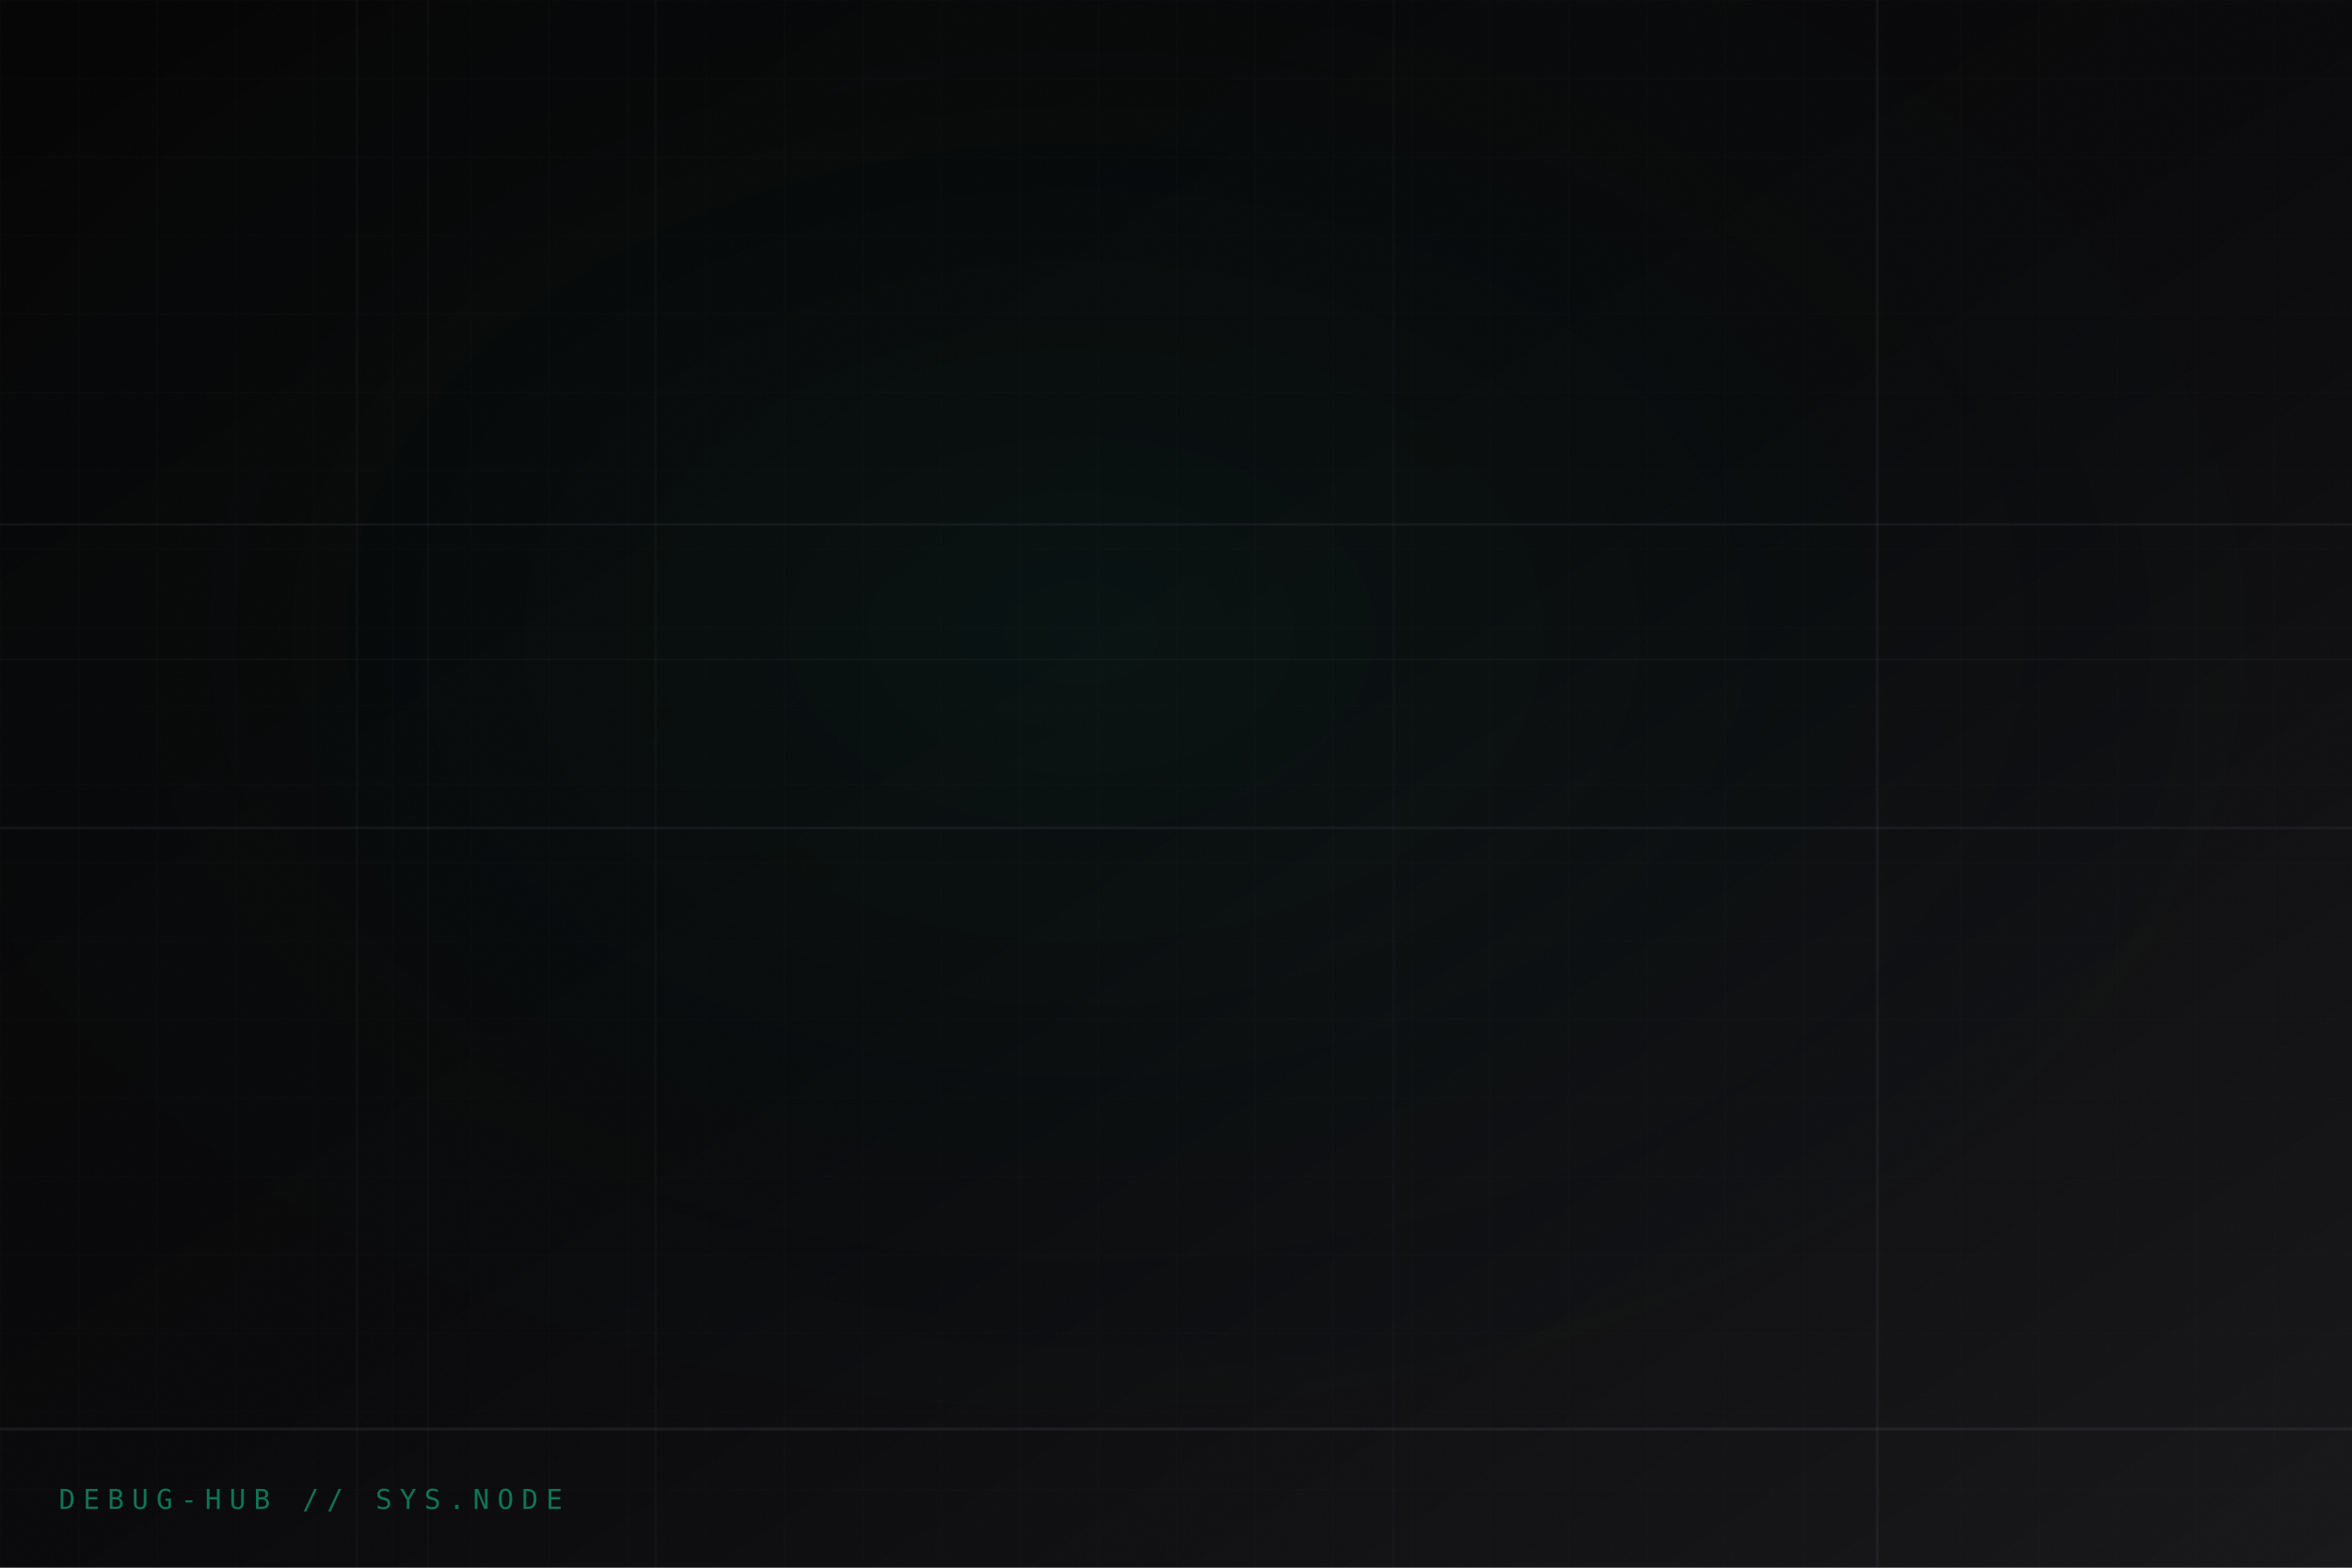
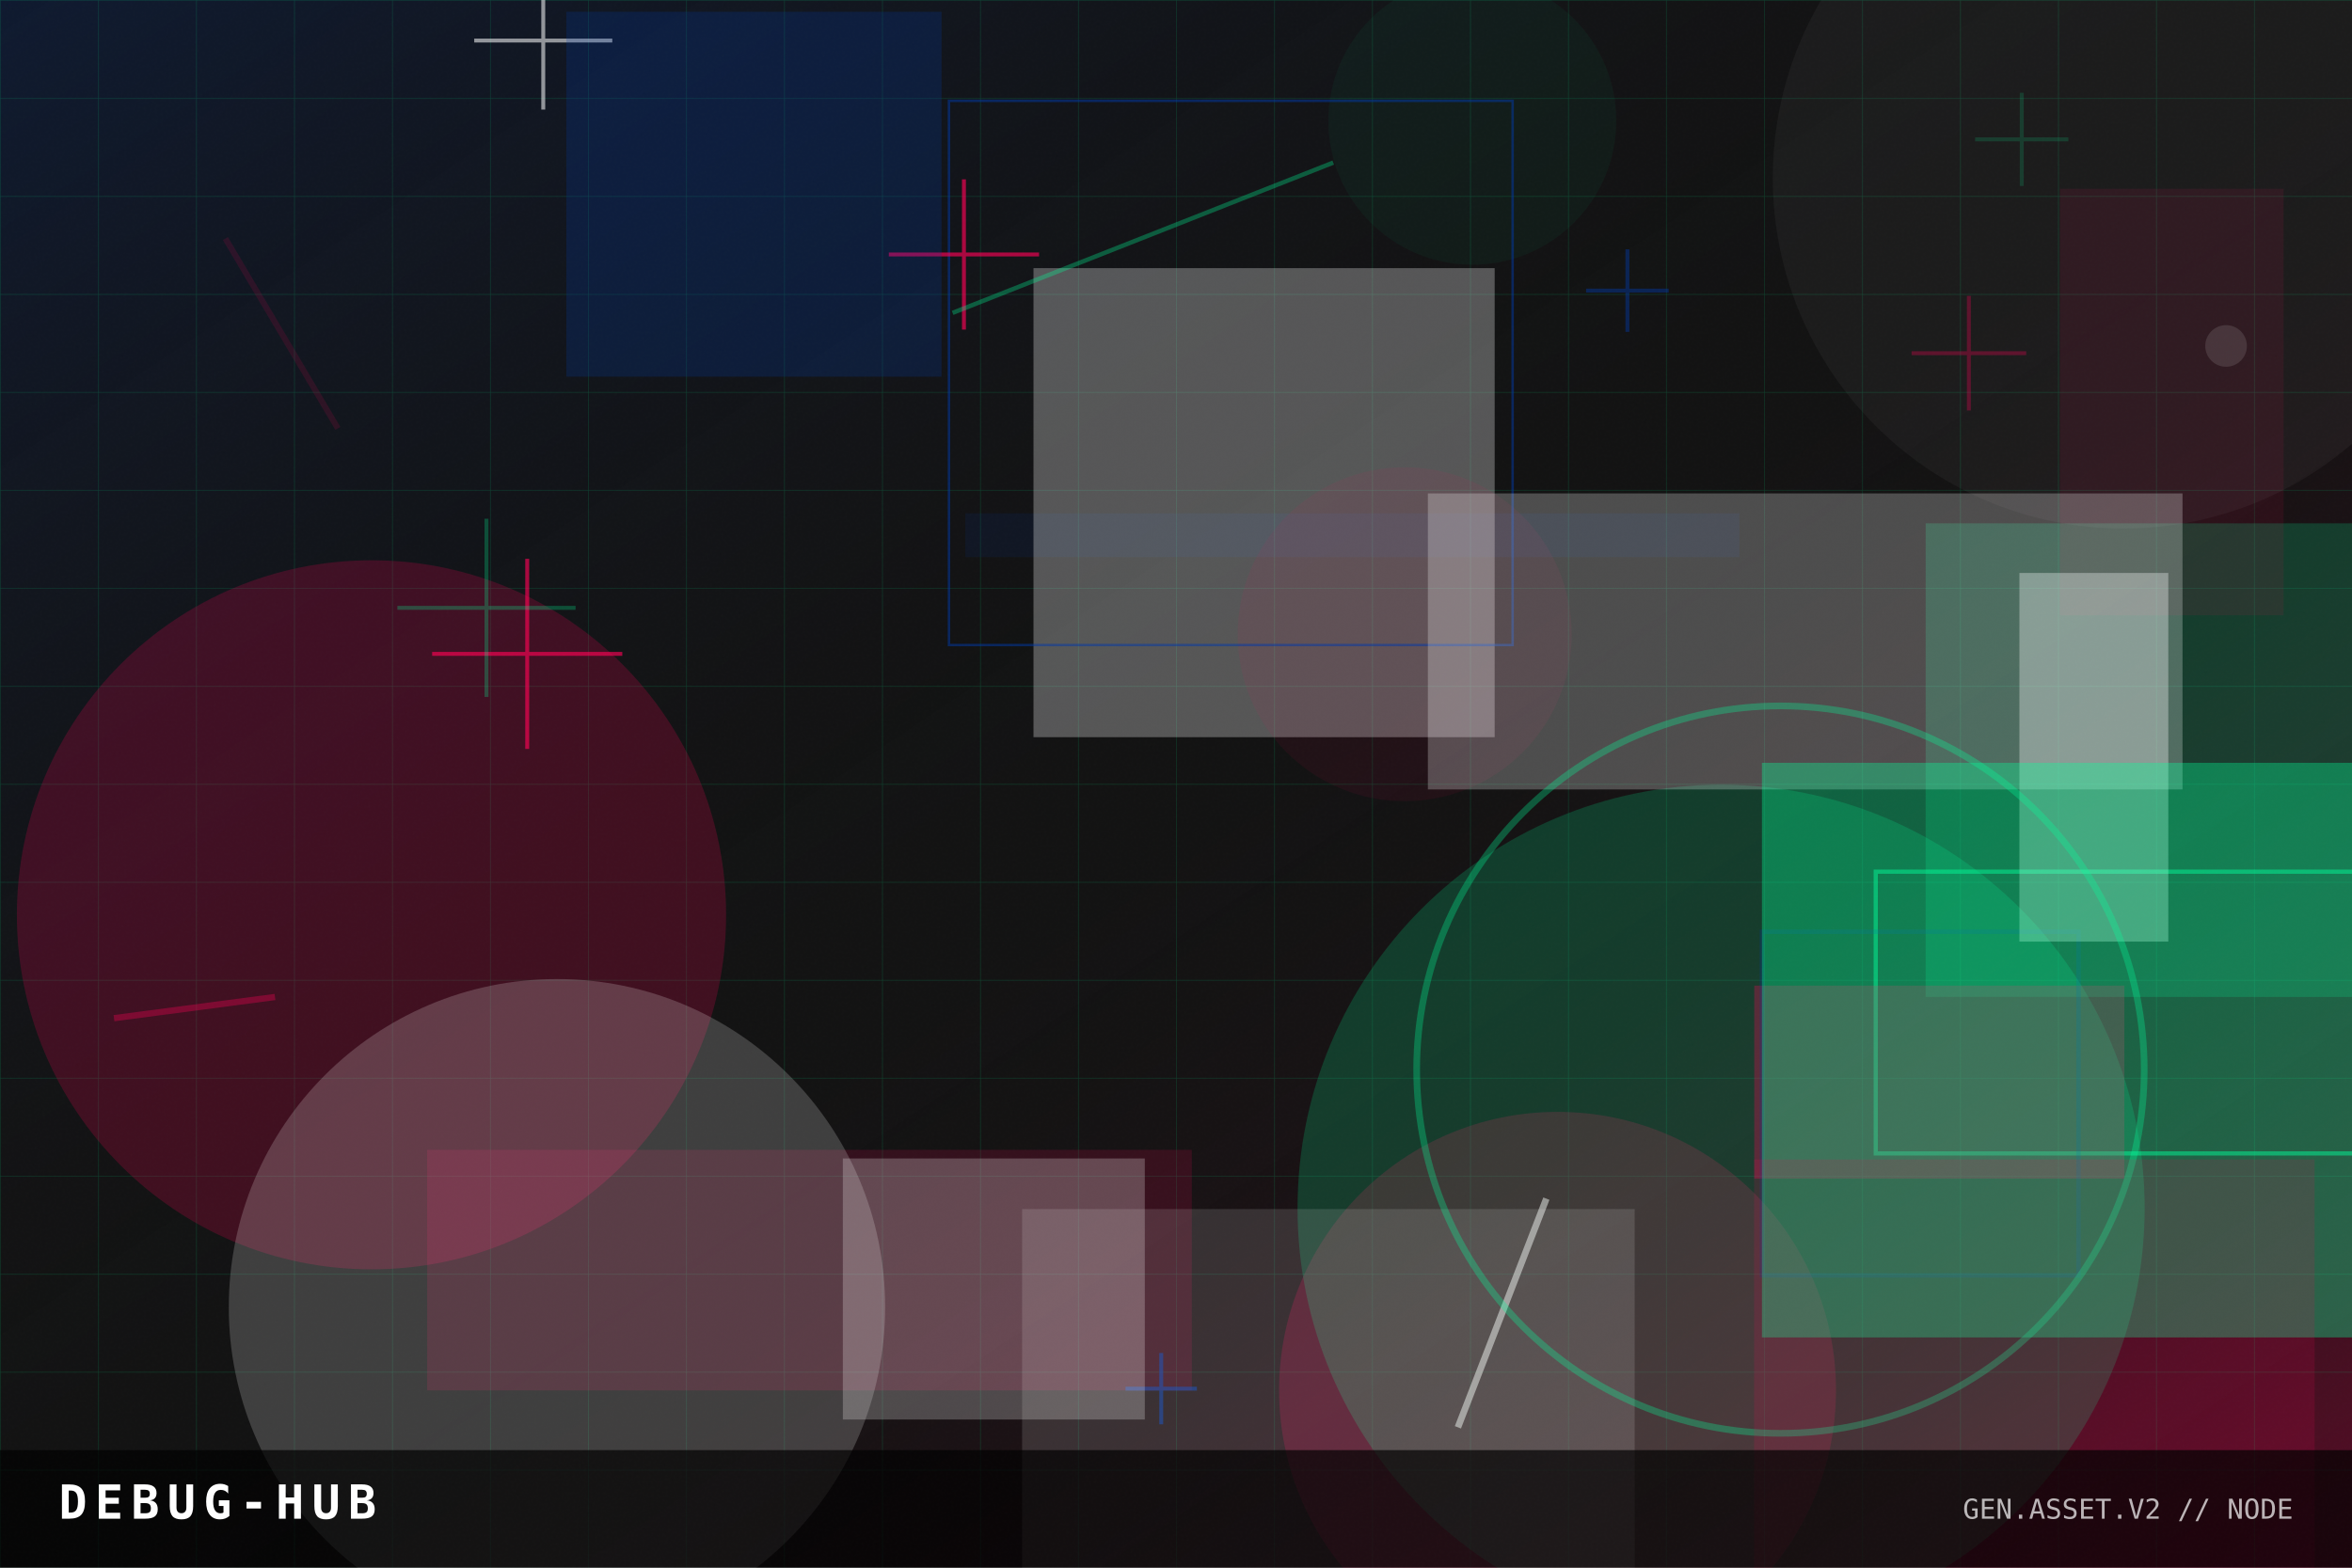
<svg xmlns="http://www.w3.org/2000/svg" width="1200" height="800" viewBox="0 0 1200 800" preserveAspectRatio="xMidYMid slice">
  <defs>
    <filter id="noise-debug-hub" x="0%" y="0%" width="100%" height="100%">
-       <feTurbulence type="fractalNoise" baseFrequency="0.896" numOctaves="3" result="noise" />
-       <feColorMatrix type="matrix" values="1 0 0 0 0  0 1 0 0 0  0 0 1 0 0  0 0 0 0.05 0" in="noise" result="coloredNoise" />
+       <feTurbulence type="fractalNoise" baseFrequency="0.699" numOctaves="4" result="noise" />
+       <feColorMatrix type="matrix" values="1 0 0 0 0  0 1 0 0 0  0 0 1 0 0  0 0 0 0.1 0" in="noise" result="coloredNoise" />
      <feComposite operator="in" in="coloredNoise" in2="SourceGraphic" result="composite" />
    </filter>
-     <linearGradient id="grad-main-debug-hub" x1="0%" y1="0%" x2="100%" y2="100%">
-       <stop offset="0%" stop-color="#050505" />
-       <stop offset="50%" stop-color="#09090b" />
-       <stop offset="100%" stop-color="#18181b" />
+     <linearGradient id="grad-debug-hub" x1="0%" y1="0%" x2="100%" y2="100%">
+       <stop offset="0%" stop-color="#0038A8" stop-opacity="0.2" />
+       <stop offset="50%" stop-color="#121212" stop-opacity="0" />
+       <stop offset="100%" stop-color="#FF0055" stop-opacity="0.3" />
    </linearGradient>
-     <radialGradient id="glow-debug-hub" cx="46.008%" cy="40.458%" r="60%">
-       <stop offset="0%" stop-color="#064e3b" stop-opacity="0.15" />
-       <stop offset="100%" stop-color="#050505" stop-opacity="0" />
-     </radialGradient>
-     <pattern id="grid-debug-hub" width="40" height="40" patternUnits="userSpaceOnUse">
-       <path d="M 40 0 L 0 0 0 40" fill="none" stroke="#27272a" stroke-width="0.5" stroke-opacity="0.3" />
+     <pattern id="grid-debug-hub" width="50" height="50" patternUnits="userSpaceOnUse">
+       <path d="M 50 0 L 0 0 0 50" fill="none" stroke="#00FF99" stroke-width="0.5" stroke-opacity="0.2" />
    </pattern>
  </defs>
-   <rect width="100%" height="100%" fill="url(#grad-main-debug-hub)" />
-   <rect width="100%" height="100%" fill="url(#glow-debug-hub)" />
-   <rect width="100%" height="100%" fill="url(#grid-debug-hub)" opacity="0.5" />
-   <rect x="0" y="33.383%" width="100%" height="1.156" fill="#52525b" opacity="0.173" />
-   <rect x="0" y="52.717%" width="100%" height="1.467" fill="#52525b" opacity="0.161" />
-   <rect x="79.75%" y="0" width="1.588" height="100%" fill="#52525b" opacity="0.144" />
-   <rect x="0" y="42.031%" width="100%" height="0.533" fill="#52525b" opacity="0.146" />
-   <rect x="27.811%" y="0" width="1.363" height="100%" fill="#52525b" opacity="0.075" />
-   <rect x="15.129%" y="0" width="1.116" height="100%" fill="#52525b" opacity="0.099" />
-   <rect x="0" y="91.117%" width="100%" height="0.531" fill="#52525b" opacity="0.162" />
-   <rect x="0" y="91.046%" width="100%" height="1.746" fill="#52525b" opacity="0.143" />
-   <rect x="59.19%" y="0" width="1.391" height="100%" fill="#52525b" opacity="0.07" />
-   <rect x="18.163%" y="0" width="0.82" height="100%" fill="#52525b" opacity="0.094" />
-   <text x="30" y="770" font-family="monospace" font-size="14" fill="#10b981" opacity="0.6" letter-spacing="4">
-             DEBUG-HUB // SYS.NODE
+   <rect width="100%" height="100%" fill="#121212" />
+   <rect width="100%" height="100%" fill="url(#grad-debug-hub)" />
+   <rect width="100%" height="100%" fill="url(#grid-debug-hub)" />
+   <rect x="81.873%" y="33.383%" width="26.497%" height="30.211%" fill="#00FF99" opacity="0.181" />
+   <rect x="79.75%" y="55.602%" width="26.324%" height="17.972%" fill="none" stroke="#00FF99" stroke-width="2.151" opacity="0.475" />
+   <rect x="41.044%" y="32.743%" width="32.905%" height="2.793%" fill="#0038A8" opacity="0.111" />
+   <line x1="61.986%" y1="91.046%" x2="65.747%" y2="76.459%" stroke="#FFFFFF" stroke-width="3.368" opacity="0.598" />
+   <rect x="18.163%" y="73.346%" width="32.51%" height="15.348%" fill="#FF0055" opacity="0.137" />
+   <g stroke="#FFFFFF" stroke-width="2" opacity="0.546">
+     <line x1="241.952" y1="20.686" x2="312.392" y2="20.686" />
+     <line x1="277.172" y1="-14.534" x2="277.172" y2="55.906" />
+   </g>
+   <g stroke="#0038A8" stroke-width="2" opacity="0.585">
+     <line x1="574.26" y1="708.643" x2="610.659" y2="708.643" />
+     <line x1="592.459" y1="690.444" x2="592.459" y2="726.843" />
+   </g>
+   <rect x="87.583%" y="12.043%" width="9.506%" height="27.203%" fill="#FF0055" opacity="0.085" />
+   <g stroke="#FF0055" stroke-width="2" opacity="0.631">
+     <line x1="220.482" y1="333.675" x2="317.496" y2="333.675" />
+     <line x1="268.989" y1="285.168" x2="268.989" y2="382.182" />
+   </g>
+   <circle cx="66.222%" cy="88.684%" r="13.931%" fill="#FF0055" opacity="0.193" />
+   <circle cx="94.646%" cy="22.068%" r="1.041%" fill="#FFFFFF" opacity="0.117" />
+   <rect x="43.941%" y="17.104%" width="19.608%" height="29.92%" fill="#FFFFFF" opacity="0.288" />
+   <circle cx="15.795%" cy="58.355%" r="17.741%" fill="#FF0055" opacity="0.195" />
+   <g stroke="#00FF99" stroke-width="2" opacity="0.145">
+     <line x1="1007.726" y1="71.121" x2="1055.284" y2="71.121" />
+     <line x1="1031.505" y1="47.342" x2="1031.505" y2="94.9" />
+   </g>
+   <circle cx="73.176%" cy="77.07%" r="21.19%" fill="#00FF99" opacity="0.178" />
+   <rect x="74.586%" y="62.871%" width="15.736%" height="12.311%" fill="#FF0055" opacity="0.28" />
+   <circle cx="62.599%" cy="7.704%" r="7.202%" fill="#00FF99" opacity="0.042" />
+   <rect x="35.835%" y="73.896%" width="12.838%" height="16.653%" fill="#FFFFFF" opacity="0.238" />
+   <circle cx="90.284%" cy="11.346%" r="17.543%" fill="#FFFFFF" opacity="0.04" />
+   <circle cx="59.722%" cy="40.457%" r="8.354%" fill="#FF0055" opacity="0.062" />
+   <rect x="74.913%" y="59.436%" width="13.46%" height="21.921%" fill="none" stroke="#0038A8" stroke-width="2.26" opacity="0.233" />
+   <rect x="40.347%" y="6.432%" width="23.965%" height="34.714%" fill="none" stroke="#0038A8" stroke-width="1.249" opacity="0.501" />
+   <g stroke="#FF0055" stroke-width="2" opacity="0.644">
+     <line x1="453.476" y1="129.853" x2="530.138" y2="129.853" />
+     <line x1="491.807" y1="91.523" x2="491.807" y2="168.184" />
+   </g>
+   <line x1="4.847%" y1="64.948%" x2="11.692%" y2="63.596%" stroke="#FF0055" stroke-width="3.188" opacity="0.322" />
+   <rect x="24.079%" y="0.753%" width="15.954%" height="23.275%" fill="#0038A8" opacity="0.226" />
+   <rect x="85.859%" y="36.548%" width="6.331%" height="23.515%" fill="#FFFFFF" opacity="0.331" />
+   <g stroke="#00FF99" stroke-width="2" opacity="0.25">
+     <line x1="202.75" y1="310.184" x2="293.67" y2="310.184" />
+     <line x1="248.21" y1="264.724" x2="248.21" y2="355.644" />
+   </g>
+   <rect x="60.709%" y="31.474%" width="32.085%" height="18.883%" fill="#FFFFFF" opacity="0.247" />
+   <rect x="43.457%" y="77.124%" width="26.045%" height="29.403%" fill="#FFFFFF" opacity="0.132" />
+   <circle cx="23.68%" cy="83.381%" r="16.418%" fill="#FFFFFF" opacity="0.187" />
+   <rect x="74.912%" y="48.659%" width="25.419%" height="36.653%" fill="#00FF99" opacity="0.343" />
+   <circle cx="75.699%" cy="68.229%" r="18.199%" fill="none" stroke="#00FF99" stroke-width="3.409" opacity="0.299" />
+   <line x1="14.365%" y1="27.328%" x2="9.583%" y2="15.216%" stroke="#FF0055" stroke-width="3" opacity="0.119" />
+   <g stroke="#0038A8" stroke-width="2" opacity="0.437">
+     <line x1="809.245" y1="148.292" x2="851.375" y2="148.292" />
+     <line x1="830.31" y1="127.227" x2="830.31" y2="169.358" />
+   </g>
+   <rect x="74.58%" y="73.96%" width="23.829%" height="31.706%" fill="#FF0055" opacity="0.13" />
+   <g stroke="#FF0055" stroke-width="2" opacity="0.291">
+     <line x1="975.291" y1="180.232" x2="1033.761" y2="180.232" />
+     <line x1="1004.526" y1="150.997" x2="1004.526" y2="209.467" />
+   </g>
+   <line x1="56.685%" y1="10.372%" x2="40.502%" y2="19.958%" stroke="#00FF99" stroke-width="2.236" opacity="0.31" />
+   <rect x="0" y="740" width="100%" height="60" fill="#000" opacity="0.7" />
+   <text x="30" y="775" font-family="monospace" font-weight="bold" font-size="24" fill="#FFFFFF" letter-spacing="4">
+             DEBUG-HUB
        </text>
-   <rect width="100%" height="100%" filter="url(#noise-debug-hub)" opacity="0.3" pointer-events="none" />
+   <text x="1170" y="775" text-anchor="end" font-family="monospace" font-size="14" fill="#FFFFFF" opacity="0.7">
+             GEN.ASSET.V2 // NODE
+         </text>
+   <rect width="100%" height="100%" filter="url(#noise-debug-hub)" opacity="0.15" pointer-events="none" />
</svg>
